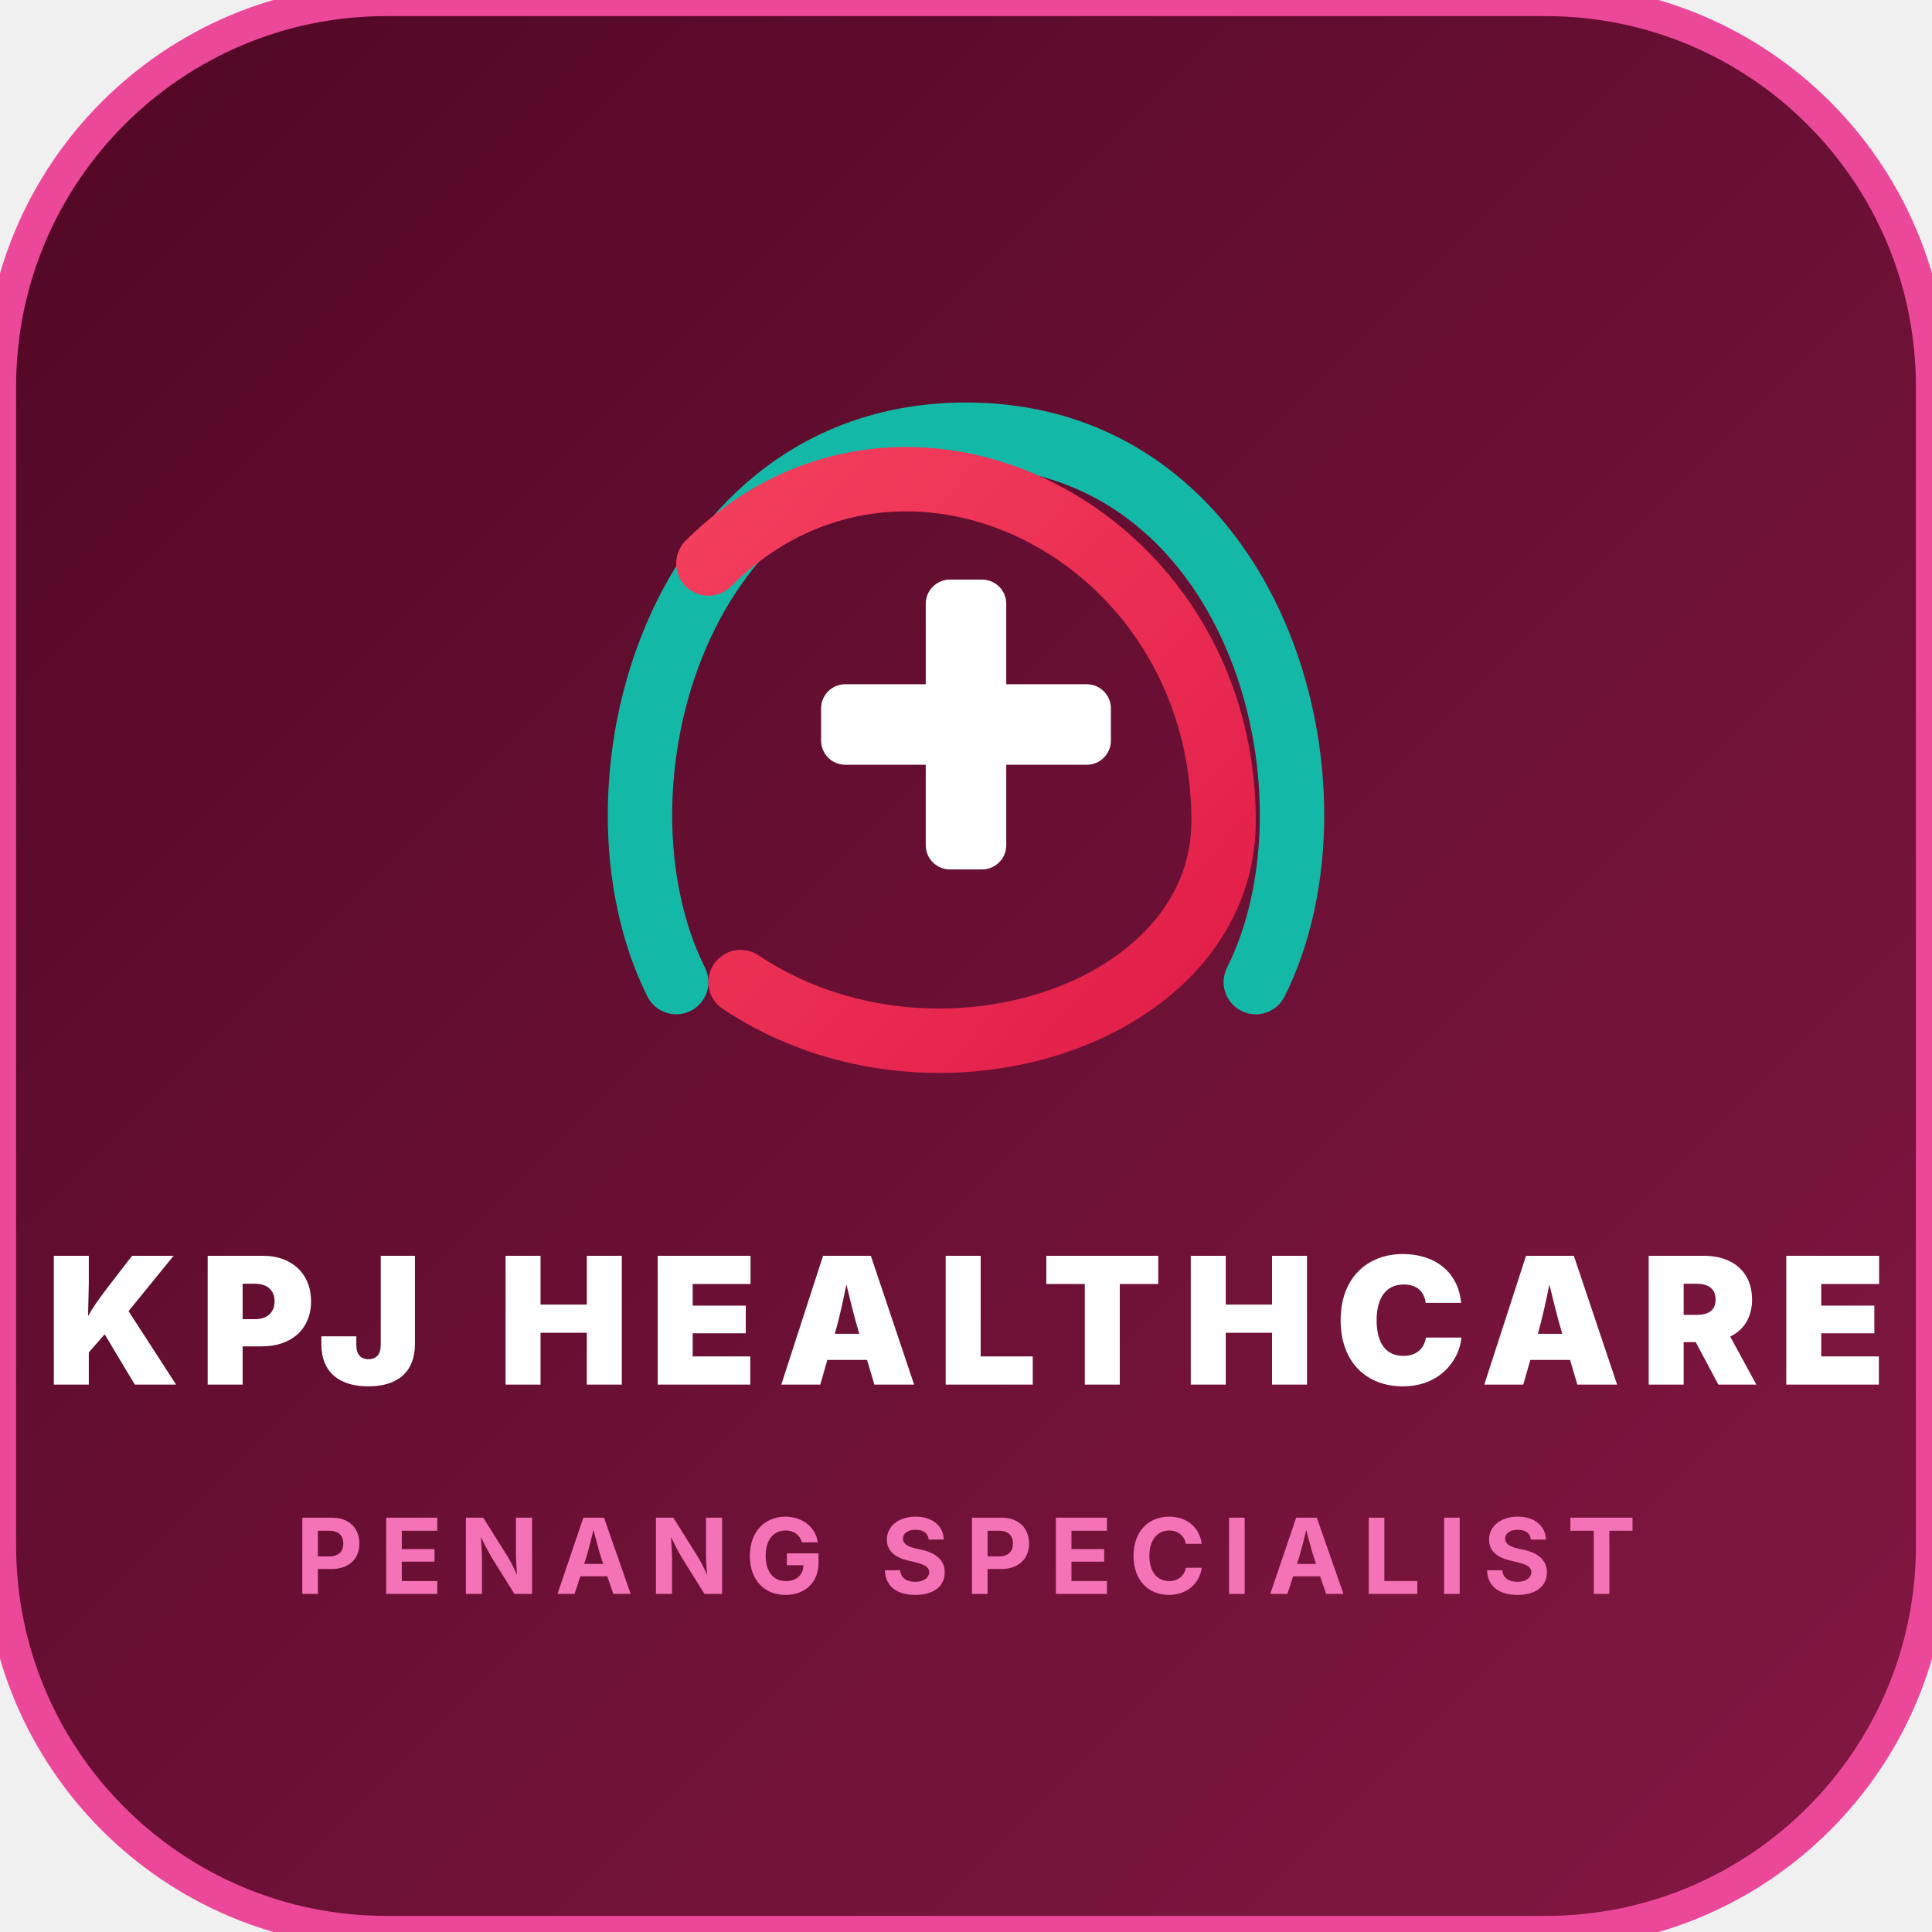
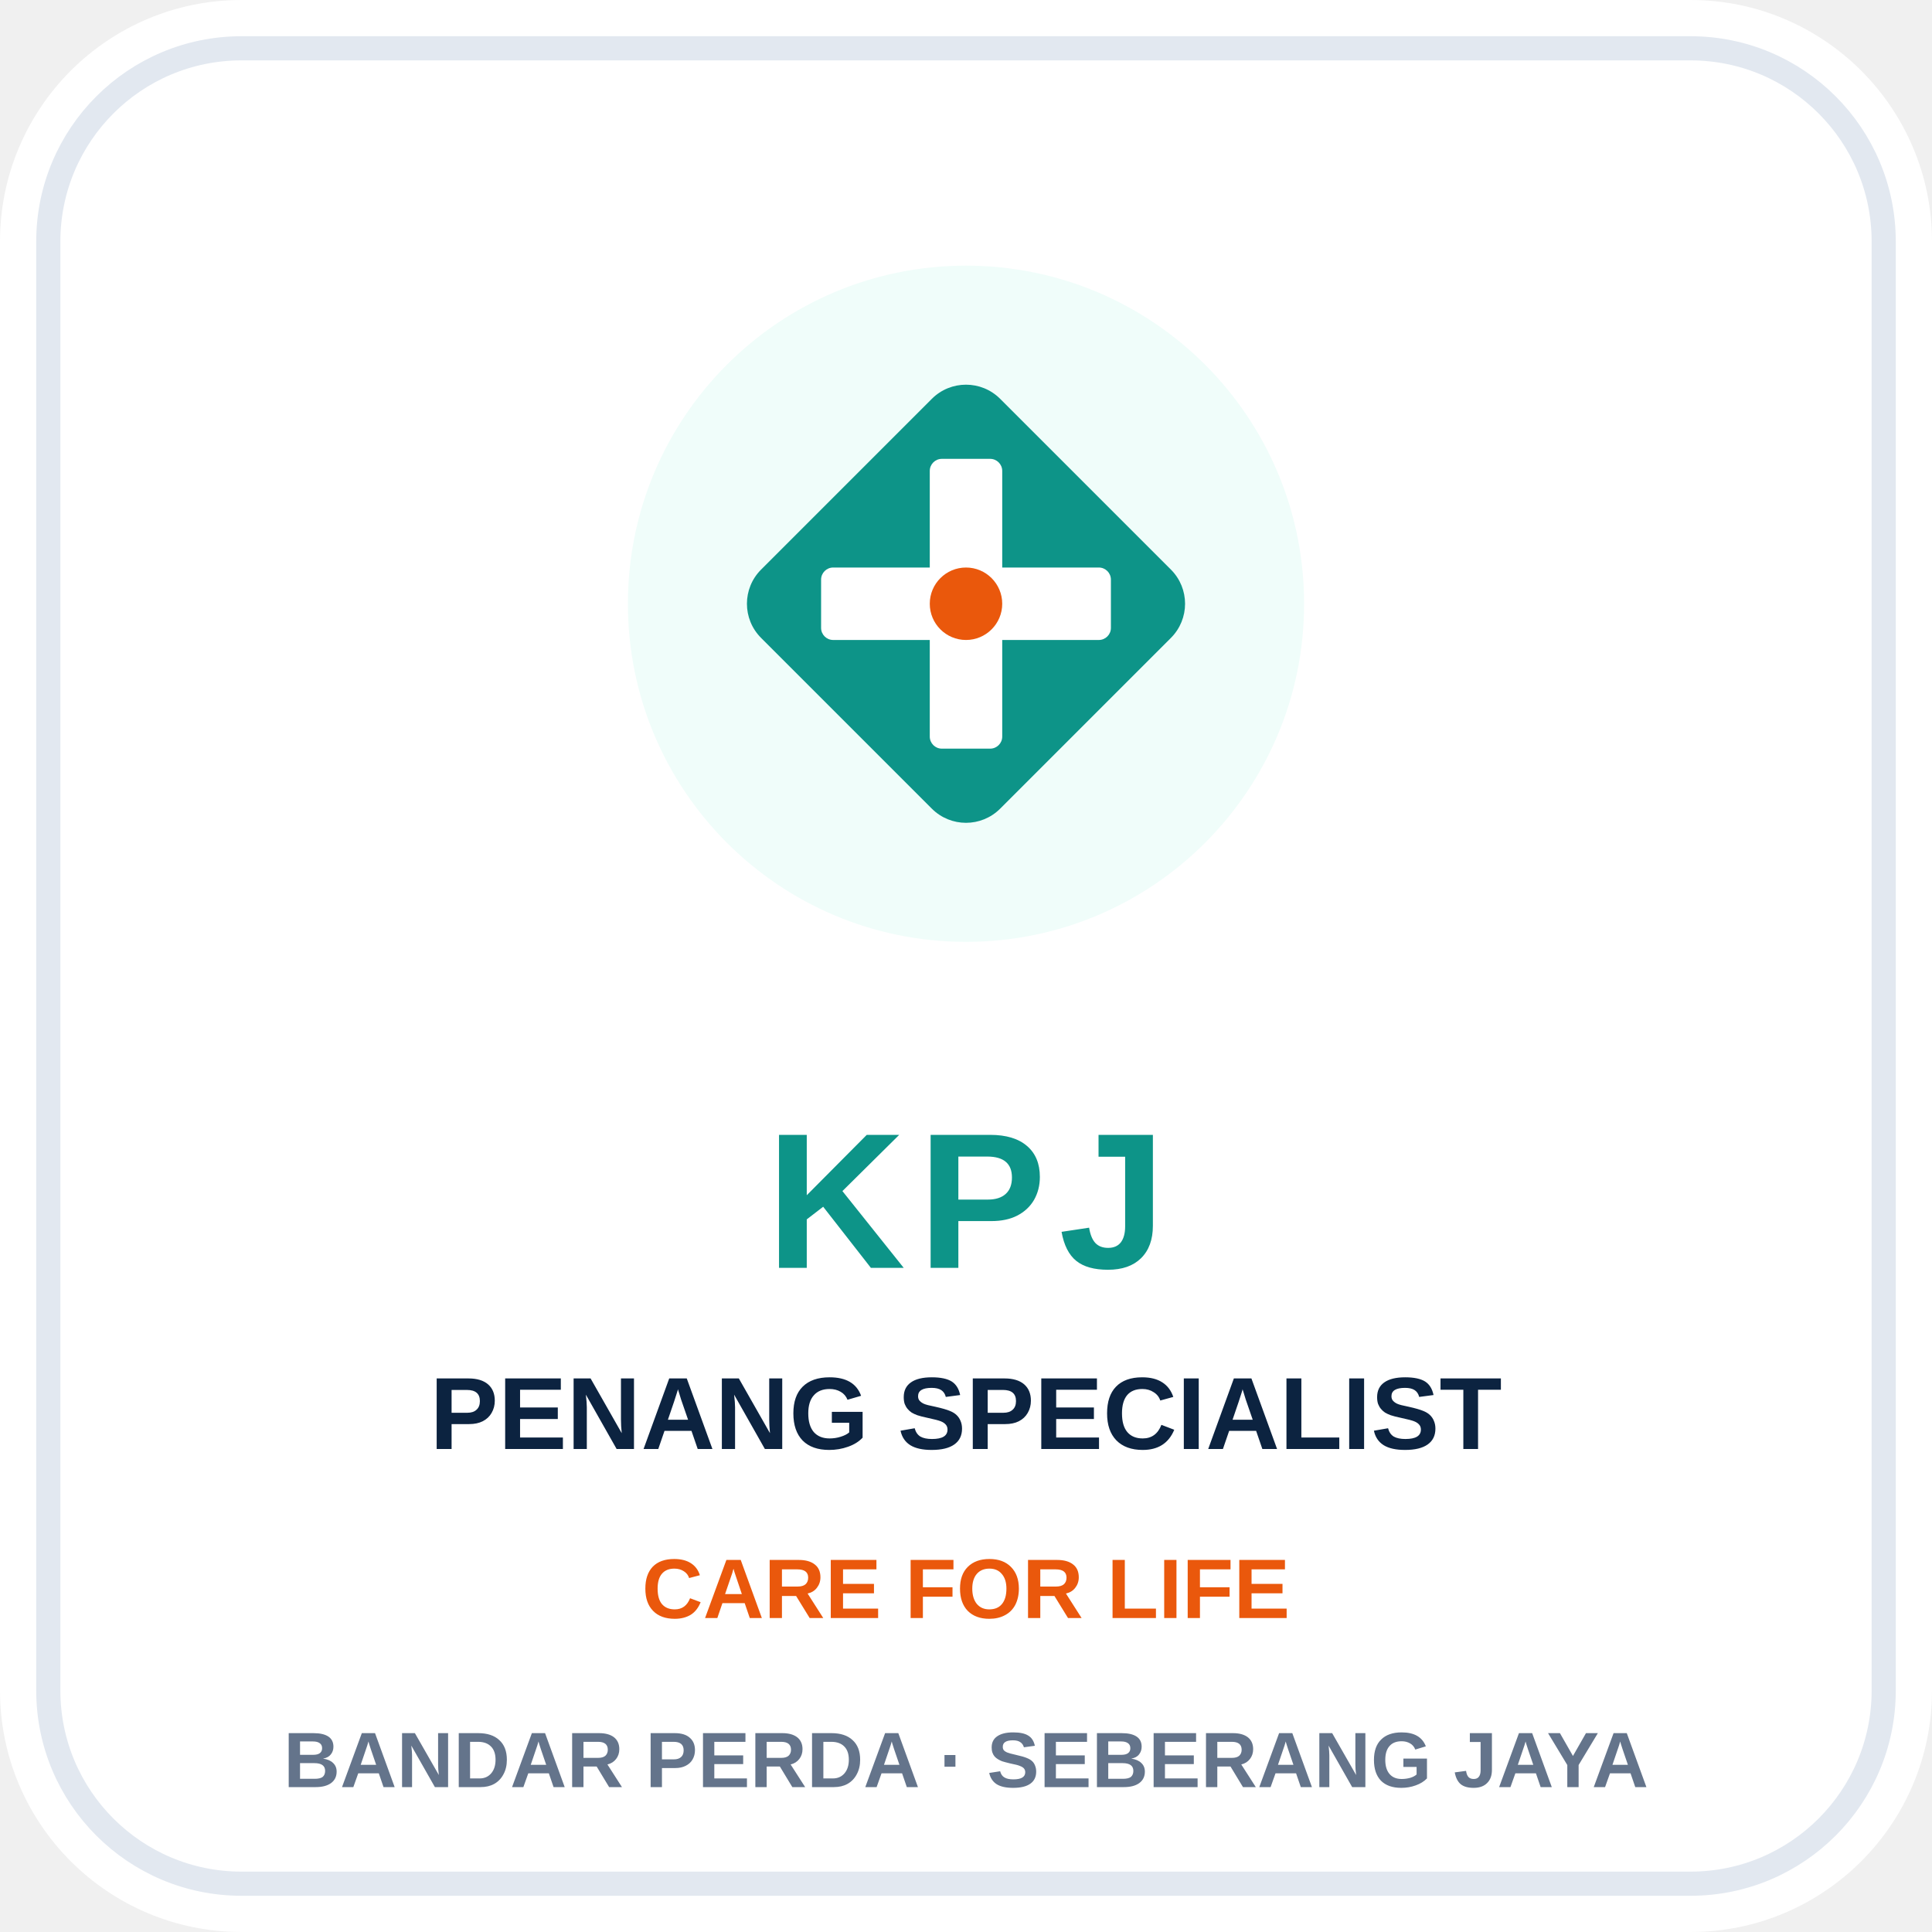
- <svg xmlns="http://www.w3.org/2000/svg" viewBox="0 0 120 120" width="120" height="120">
-   <defs>
-     <linearGradient id="kpjBg" x1="0%" y1="0%" x2="100%" y2="100%">
-       <stop offset="0%" stop-color="#500724" />
-       <stop offset="100%" stop-color="#831843" />
-     </linearGradient>
-     <linearGradient id="kpjMagenta" x1="0%" y1="0%" x2="100%" y2="100%">
-       <stop offset="0%" stop-color="#F43F5E" />
-       <stop offset="100%" stop-color="#E11D48" />
-     </linearGradient>
-   </defs>
-   <rect width="120" height="120" rx="24" fill="url(#kpjBg)" stroke="#EC4899" stroke-width="2" />
-   <g transform="translate(60, 45)">
-     <path d="M -18 16 C -24 4, -18 -18, 0 -18 C 18 -18, 24 4, 18 16" fill="none" stroke="#14B8A6" stroke-width="4" stroke-linecap="round" />
-     <path d="M -16 -10 C -4 -22, 16 -12, 16 6 C 16 18, -2 24, -14 16" fill="none" stroke="url(#kpjMagenta)" stroke-width="4" stroke-linecap="round" />
-     <rect x="-2.5" y="-9" width="5" height="18" rx="1.5" fill="#FFFFFF" />
-     <rect x="-9" y="-2.5" width="18" height="5" rx="1.5" fill="#FFFFFF" />
+ <svg xmlns="http://www.w3.org/2000/svg" viewBox="0 0 160 160" width="160" height="160">
+   <rect width="160" height="160" rx="20" fill="#FFFFFF" />
+   <rect x="4" y="4" width="152" height="152" rx="16" fill="none" stroke="#E2E8F0" stroke-width="2" />
+   <g transform="translate(80, 50)">
+     <circle cx="0" cy="0" r="28" fill="#F0FDFA" />
+     <rect x="-14" y="-14" width="28" height="28" rx="4" transform="rotate(45)" fill="#0D9488" />
+     <rect x="-3" y="-12" width="6" height="24" rx="1" fill="#FFFFFF" />
+     <rect x="-12" y="-3" width="24" height="6" rx="1" fill="#FFFFFF" />
+     <circle cx="0" cy="0" r="3" fill="#EA580C" />
  </g>
-   <text x="60" y="86" font-family="system-ui, -apple-system, sans-serif" font-size="11" font-weight="900" fill="#FFFFFF" text-anchor="middle" letter-spacing="1.2">KPJ HEALTHCARE</text>
-   <text x="60" y="99" font-family="system-ui, -apple-system, sans-serif" font-size="6.5" font-weight="700" fill="#F472B6" text-anchor="middle" letter-spacing="1">PENANG SPECIALIST</text>
+   <text x="80" y="105" font-family="Arial, sans-serif" font-size="16" font-weight="900" fill="#0D9488" text-anchor="middle" letter-spacing="1">KPJ</text>
+   <text x="80" y="120" font-family="Arial, sans-serif" font-size="8.5" font-weight="800" fill="#0C2340" text-anchor="middle">PENANG SPECIALIST</text>
+   <text x="80" y="134" font-family="Arial, sans-serif" font-size="7" font-weight="700" fill="#EA580C" text-anchor="middle">CARE FOR LIFE</text>
+   <text x="80" y="148" font-family="Arial, sans-serif" font-size="6.5" font-weight="600" fill="#64748B" text-anchor="middle">BANDAR PERDA · SEBERANG JAYA</text>
</svg>
